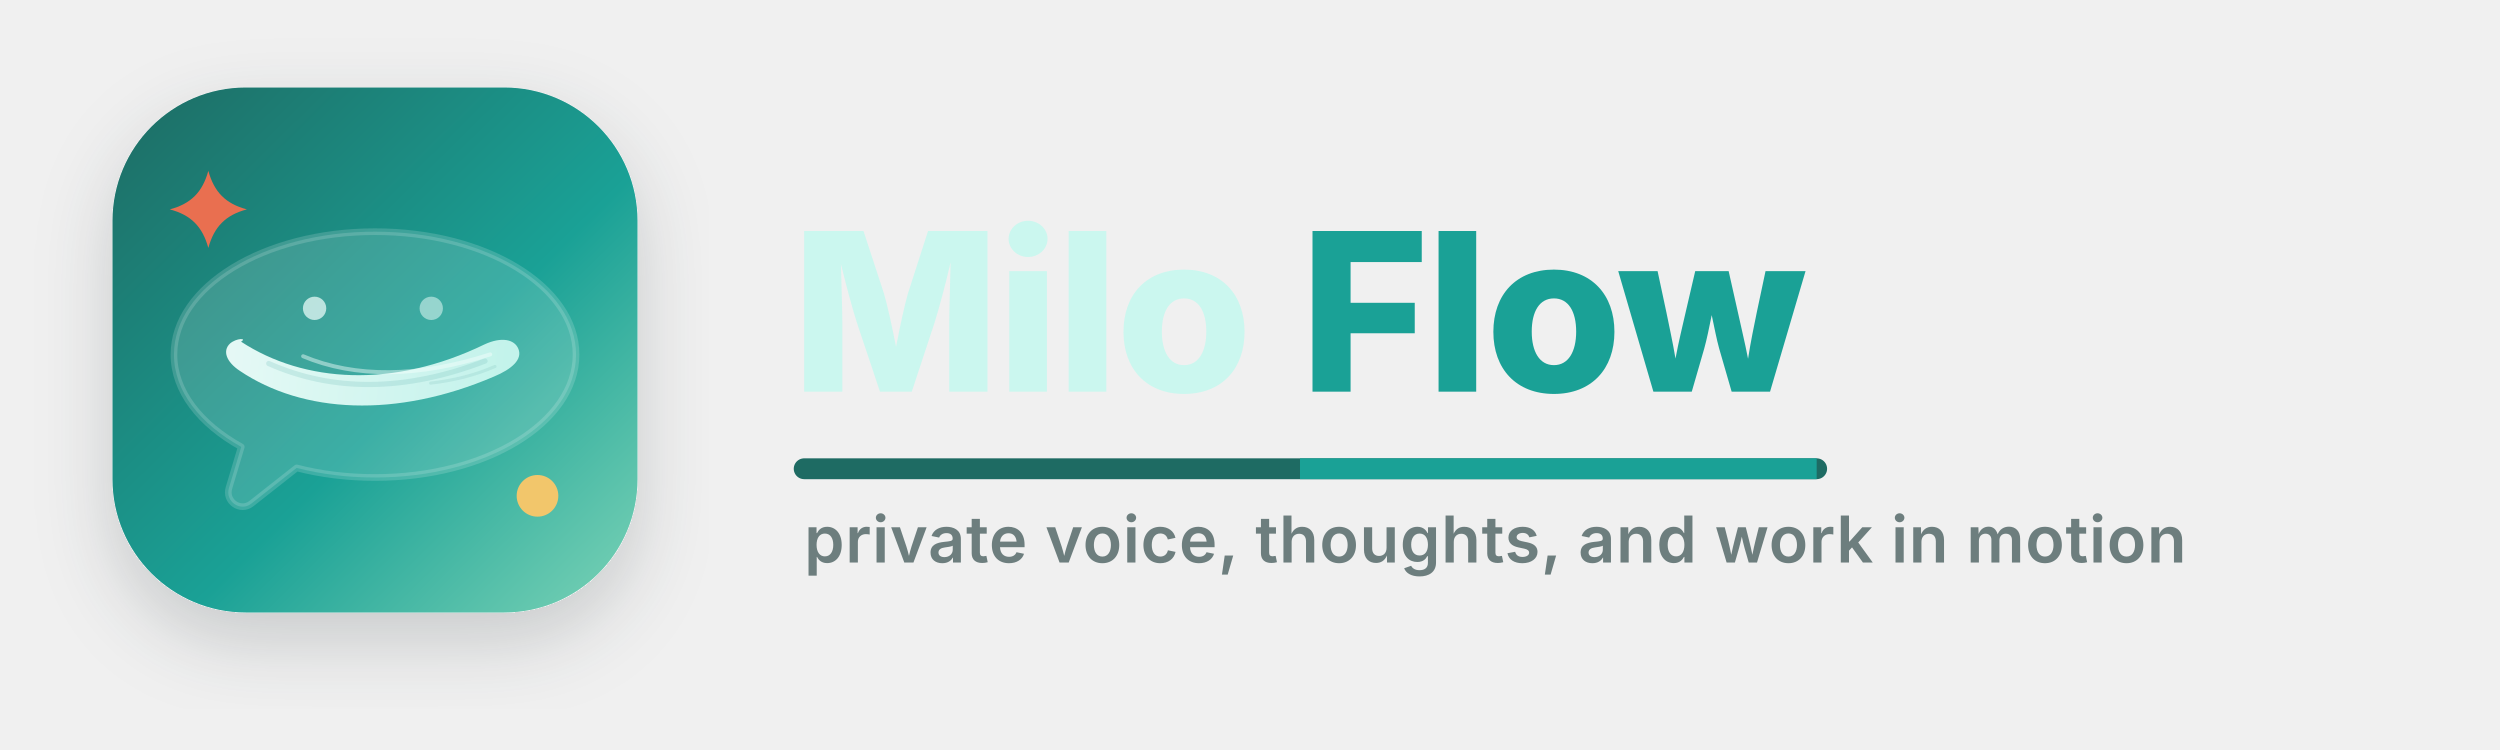
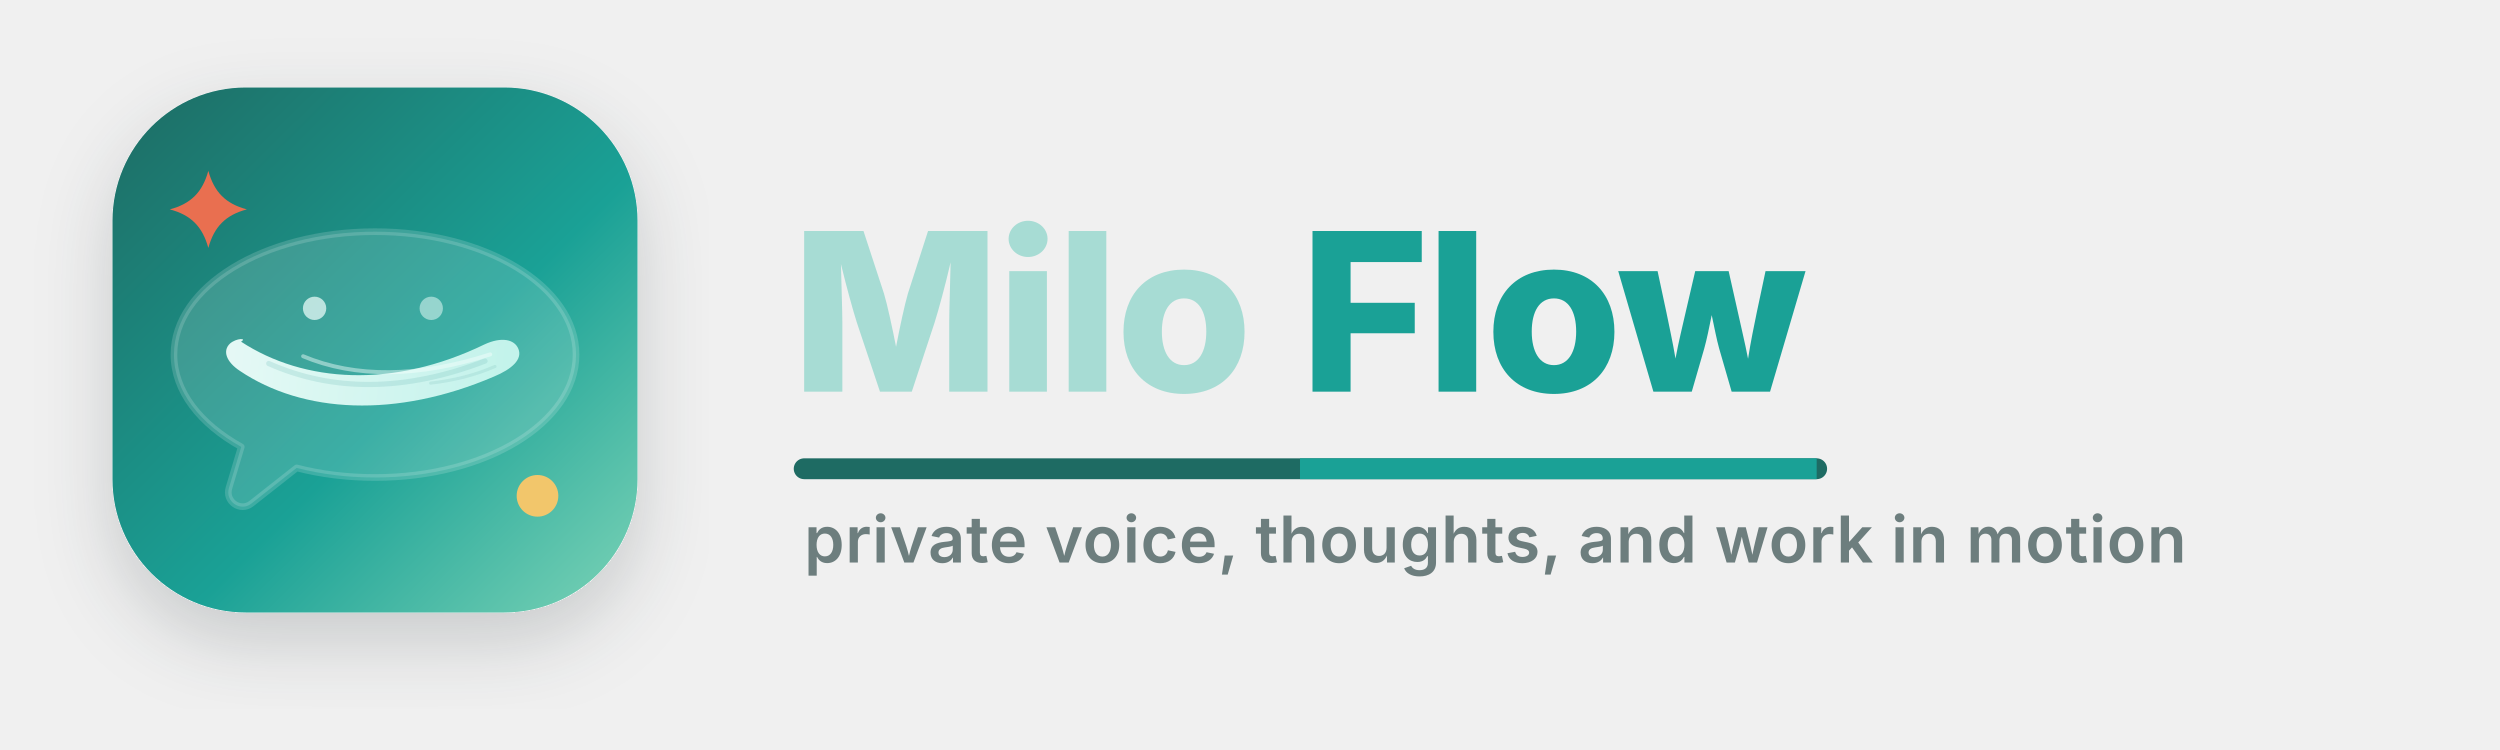
<svg xmlns="http://www.w3.org/2000/svg" width="1200" height="360" viewBox="0 0 1200 360" fill="none" role="img" aria-labelledby="title desc">
  <defs>
    <linearGradient id="markGradient" x1="52" y1="42" x2="302" y2="296" gradientUnits="userSpaceOnUse">
      <stop offset="0" stop-color="#1E6B63" />
      <stop offset="0.58" stop-color="#1AA196" />
      <stop offset="1" stop-color="#7BD3B6" />
    </linearGradient>
    <linearGradient id="flowStroke" x1="106" y1="160" x2="244" y2="174" gradientUnits="userSpaceOnUse">
      <stop offset="0" stop-color="#F1FFFC" />
      <stop offset="1" stop-color="#CBF7EF" />
    </linearGradient>
    <filter id="softShadow" x="10" y="8" width="330" height="332" filterUnits="userSpaceOnUse" color-interpolation-filters="sRGB">
      <feFlood flood-opacity="0" result="BackgroundImageFix" />
      <feColorMatrix in="SourceAlpha" type="matrix" values="0 0 0 0 0 0 0 0 0 0 0 0 0 0 0 0 0 0 127 0" result="hardAlpha" />
      <feOffset dy="14" />
      <feGaussianBlur stdDeviation="18" />
      <feComposite in2="hardAlpha" operator="out" />
      <feColorMatrix type="matrix" values="0 0 0 0 0.08 0 0 0 0 0.13 0 0 0 0 0.15 0 0 0 0.18 0" />
      <feBlend mode="normal" in2="BackgroundImageFix" result="effect1_dropShadow" />
      <feBlend mode="normal" in="SourceGraphic" in2="effect1_dropShadow" result="shape" />
    </filter>
  </defs>
  <g filter="url(#softShadow)">
    <rect x="54" y="42" width="252" height="252" rx="64" fill="url(#markGradient)" />
    <path d="M180 111.2C233.4 111.2 276.5 137.6 276.5 170.2C276.5 202.8 233.4 229.2 180 229.2C166.7 229.2 154 227.6 142.4 224.6L120.7 241.7C115.4 245.9 107.9 240.7 109.9 234.2L115.8 214.5C96.1 203.6 83.5 187.8 83.5 170.2C83.5 137.6 126.7 111.2 180 111.2Z" fill="white" fill-opacity="0.15" />
    <path d="M180 111.2C233.4 111.2 276.5 137.6 276.5 170.2C276.5 202.8 233.4 229.2 180 229.2C166.7 229.2 154 227.6 142.4 224.6L120.7 241.7C115.4 245.9 107.9 240.7 109.9 234.2L115.8 214.5C96.1 203.6 83.5 187.8 83.5 170.2C83.5 137.6 126.7 111.2 180 111.2Z" stroke="white" stroke-opacity="0.16" stroke-width="3.2" stroke-linejoin="round" />
    <g>
      <path d="M115.7 164C146 183.8 188.7 186.6 232.6 165.3C240.6 161.6 246.9 162.8 248.8 167.4C250.9 172.4 245.9 177.1 237 180.8C190 200.9 145.4 198.4 115.1 178C108.6 173.7 106.7 168.4 110.4 164.9C113.5 162.2 118.8 162.2 115.7 164Z" fill="url(#flowStroke)" fill-opacity="0.94" />
      <path d="M129 174.5C159.6 188.1 194.5 188.1 232.8 173.3" stroke="#74BDB7" stroke-opacity="0.24" stroke-width="2.5" stroke-linecap="round" />
      <path d="M145.5 171C170.5 181.5 201.1 181.2 235.3 170.1" stroke="#F7FFFD" stroke-opacity="0.45" stroke-width="1.9" stroke-linecap="round" />
      <path d="M206.7 183.9C217.8 182.6 227.7 180.2 237.6 175.9" stroke="#74BDB7" stroke-opacity="0.20" stroke-width="1.5" stroke-linecap="round" />
    </g>
    <circle cx="151" cy="148" r="5.6" fill="#F1FFFC" fill-opacity="0.70" />
    <circle cx="207" cy="148" r="5.6" fill="#F1FFFC" fill-opacity="0.50" />
    <path d="M100 82C102.8 92.2 108.3 97.8 118.5 100.5C108.3 103.2 102.8 108.8 100 119C97.2 108.8 91.7 103.2 81.5 100.5C91.7 97.8 97.2 92.2 100 82Z" fill="#E96F50" />
    <circle cx="258" cy="238" r="10" fill="#F2C66B" />
  </g>
  <g aria-label="MiloFlow wordmark">
-     <text x="380" y="188" fill="#CBF7EF" font-family="Avenir Next, Inter, SF Pro Display, Helvetica Neue, Arial, sans-serif" font-size="106" font-weight="800" letter-spacing="-1.5">Milo</text>
+     <text x="380" y="188" fill="#A7DCD4" font-family="Avenir Next, Inter, SF Pro Display, Helvetica Neue, Arial, sans-serif" font-size="106" font-weight="800" letter-spacing="-1.5">Milo</text>
    <text x="624" y="188" fill="#1AA196" font-family="Avenir Next, Inter, SF Pro Display, Helvetica Neue, Arial, sans-serif" font-size="106" font-weight="800" letter-spacing="-1.5">Flow</text>
    <path d="M386 225H872" stroke="#1E6B63" stroke-width="10" stroke-linecap="round" />
    <path d="M624 225H872" stroke="#1AA196" stroke-width="10" stroke-linecap="butt" />
    <text x="386" y="270" fill="#6D7E7E" font-family="Avenir Next, Inter, SF Pro Text, Helvetica Neue, Arial, sans-serif" font-size="31" font-weight="600" letter-spacing="0.4">private voice, thoughts, and work in motion</text>
  </g>
</svg>
